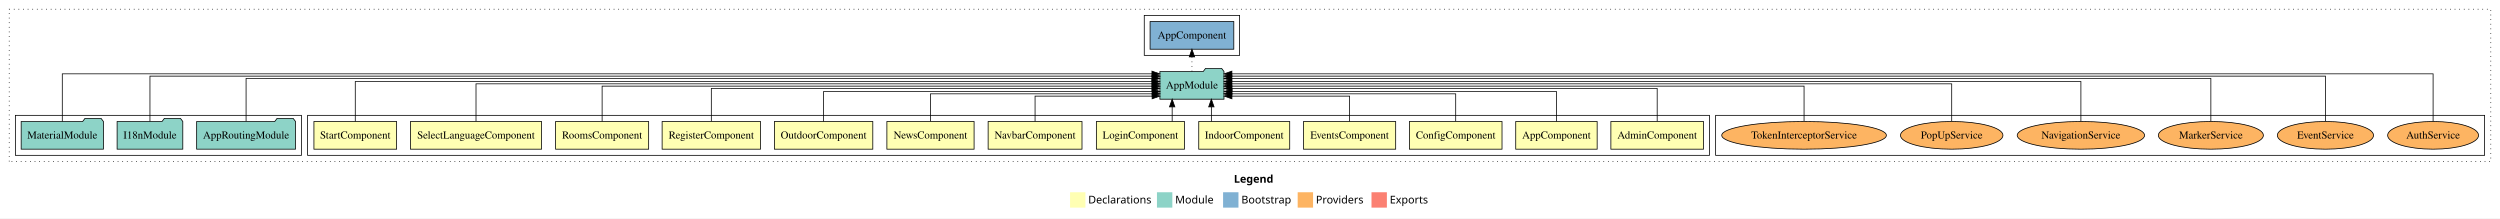
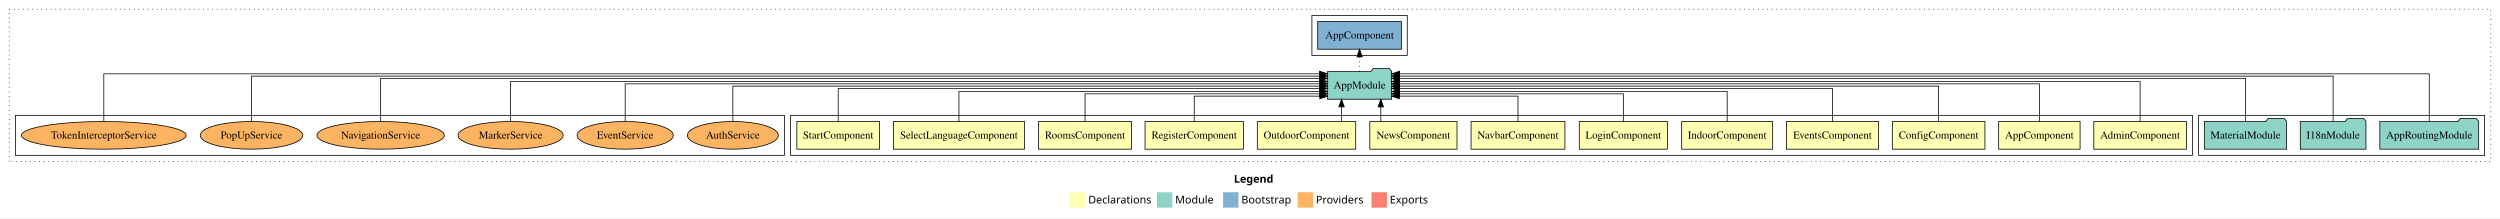
<svg xmlns="http://www.w3.org/2000/svg" width="3251pt" height="284pt" viewBox="0.00 0.00 3251.00 284.00">
  <g id="graph0" class="graph" transform="scale(1 1) rotate(0) translate(4 280)">
    <polygon fill="white" stroke="transparent" points="-4,4 -4,-280 3247,-280 3247,4 -4,4" />
    <text text-anchor="start" x="1600.51" y="-42.4" font-family="sans-serif" font-weight="bold" font-size="14.00">Legend</text>
    <polygon fill="#ffffb3" stroke="transparent" points="1387.5,-10 1387.5,-30 1407.5,-30 1407.5,-10 1387.5,-10" />
    <text text-anchor="start" x="1411.13" y="-15.4" font-family="sans-serif" font-size="14.00">  Declarations</text>
    <polygon fill="#8dd3c7" stroke="transparent" points="1500.5,-10 1500.5,-30 1520.5,-30 1520.5,-10 1500.5,-10" />
    <text text-anchor="start" x="1524.23" y="-15.4" font-family="sans-serif" font-size="14.00">  Module</text>
    <polygon fill="#80b1d3" stroke="transparent" points="1586.5,-10 1586.5,-30 1606.5,-30 1606.5,-10 1586.5,-10" />
    <text text-anchor="start" x="1610.28" y="-15.4" font-family="sans-serif" font-size="14.00">  Bootstrap</text>
    <polygon fill="#fdb462" stroke="transparent" points="1683.5,-10 1683.5,-30 1703.5,-30 1703.5,-10 1683.5,-10" />
    <text text-anchor="start" x="1707.17" y="-15.4" font-family="sans-serif" font-size="14.00">  Providers</text>
    <polygon fill="#fb8072" stroke="transparent" points="1779.5,-10 1779.5,-30 1799.5,-30 1799.5,-10 1779.5,-10" />
    <text text-anchor="start" x="1803.23" y="-15.4" font-family="sans-serif" font-size="14.00">  Exports</text>
    <g id="clust1" class="cluster">
      <polygon fill="none" stroke="black" stroke-dasharray="1,5" points="8,-70 8,-268 3235,-268 3235,-70 8,-70" />
    </g>
+     <g id="clust16" class="cluster">
+       <polygon fill="none" stroke="black" points="2855,-78 2855,-130 3227,-130 3227,-78 2855,-78" />
+     </g>
+     <g id="clust2" class="cluster">
+       <polygon fill="none" stroke="black" points="1024,-78 1024,-130 2847,-130 2847,-78 1024,-78" />
+     </g>
    <g id="clust19" class="cluster">
-       <polygon fill="none" stroke="black" points="2227,-78 2227,-130 3227,-130 3227,-78 2227,-78" />
-     </g>
-     <g id="clust2" class="cluster">
-       <polygon fill="none" stroke="black" points="396,-78 396,-130 2219,-130 2219,-78 396,-78" />
-     </g>
-     <g id="clust16" class="cluster">
-       <polygon fill="none" stroke="black" points="16,-78 16,-130 388,-130 388,-78 16,-78" />
+       <polygon fill="none" stroke="black" points="16,-78 16,-130 1016,-130 1016,-78 16,-78" />
    </g>
    <g id="clust18" class="cluster">
-       <polygon fill="none" stroke="black" points="1484,-208 1484,-260 1608,-260 1608,-208 1484,-208" />
+       <polygon fill="none" stroke="black" points="1702,-208 1702,-260 1826,-260 1826,-208 1702,-208" />
    </g>
    <g id="node1" class="node">
-       <polygon fill="#ffffb3" stroke="black" points="2211.22,-122 2090.78,-122 2090.78,-86 2211.22,-86 2211.22,-122" />
-       <text text-anchor="middle" x="2151" y="-99.8" font-family="Times,serif" font-size="14.00">AdminComponent</text>
+       <polygon fill="#ffffb3" stroke="black" points="2839.22,-122 2718.78,-122 2718.78,-86 2839.22,-86 2839.22,-122" />
+       <text text-anchor="middle" x="2779" y="-99.8" font-family="Times,serif" font-size="14.00">AdminComponent</text>
    </g>
    <g id="node14" class="node">
-       <polygon fill="#8dd3c7" stroke="black" points="1587.66,-187 1584.66,-191 1563.66,-191 1560.66,-187 1504.34,-187 1504.34,-151 1587.66,-151 1587.66,-187" />
-       <text text-anchor="middle" x="1546" y="-164.8" font-family="Times,serif" font-size="14.00">AppModule</text>
+       <polygon fill="#8dd3c7" stroke="black" points="1805.66,-187 1802.66,-191 1781.66,-191 1778.66,-187 1722.34,-187 1722.34,-151 1805.66,-151 1805.66,-187" />
+       <text text-anchor="middle" x="1764" y="-164.8" font-family="Times,serif" font-size="14.00">AppModule</text>
    </g>
    <g id="edge1" class="edge">
-       <path fill="none" stroke="black" d="M2151,-122.3C2151,-140.27 2151,-165 2151,-165 2151,-165 1598.06,-165 1598.06,-165" />
-       <polygon fill="black" stroke="black" points="1598.06,-161.5 1588.06,-165 1598.06,-168.5 1598.06,-161.5" />
+       <path fill="none" stroke="black" d="M2779,-122.03C2779,-142.77 2779,-174 2779,-174 2779,-174 1815.68,-174 1815.68,-174" />
+       <polygon fill="black" stroke="black" points="1815.68,-170.5 1805.68,-174 1815.68,-177.5 1815.68,-170.5" />
    </g>
    <g id="node2" class="node">
-       <polygon fill="#ffffb3" stroke="black" points="2072.94,-122 1967.06,-122 1967.06,-86 2072.94,-86 2072.94,-122" />
-       <text text-anchor="middle" x="2020" y="-99.8" font-family="Times,serif" font-size="14.00">AppComponent</text>
+       <polygon fill="#ffffb3" stroke="black" points="2700.94,-122 2595.06,-122 2595.06,-86 2700.94,-86 2700.94,-122" />
+       <text text-anchor="middle" x="2648" y="-99.8" font-family="Times,serif" font-size="14.00">AppComponent</text>
    </g>
    <g id="edge2" class="edge">
-       <path fill="none" stroke="black" d="M2020,-122.04C2020,-138.73 2020,-161 2020,-161 2020,-161 1598.06,-161 1598.06,-161" />
-       <polygon fill="black" stroke="black" points="1598.06,-157.5 1588.06,-161 1598.06,-164.5 1598.06,-157.5" />
+       <path fill="none" stroke="black" d="M2648,-122.31C2648,-142.15 2648,-171 2648,-171 2648,-171 1815.75,-171 1815.75,-171" />
+       <polygon fill="black" stroke="black" points="1815.75,-167.5 1805.75,-171 1815.75,-174.5 1815.75,-167.5" />
    </g>
    <g id="node3" class="node">
-       <polygon fill="#ffffb3" stroke="black" points="1949.22,-122 1828.78,-122 1828.78,-86 1949.22,-86 1949.22,-122" />
-       <text text-anchor="middle" x="1889" y="-99.8" font-family="Times,serif" font-size="14.00">ConfigComponent</text>
+       <polygon fill="#ffffb3" stroke="black" points="2577.22,-122 2456.78,-122 2456.78,-86 2577.22,-86 2577.22,-122" />
+       <text text-anchor="middle" x="2517" y="-99.8" font-family="Times,serif" font-size="14.00">ConfigComponent</text>
    </g>
    <g id="edge3" class="edge">
-       <path fill="none" stroke="black" d="M1889,-122.28C1889,-137.95 1889,-158 1889,-158 1889,-158 1597.72,-158 1597.72,-158" />
-       <polygon fill="black" stroke="black" points="1597.72,-154.5 1587.72,-158 1597.72,-161.5 1597.72,-154.5" />
+       <path fill="none" stroke="black" d="M2517,-122.17C2517,-141.09 2517,-168 2517,-168 2517,-168 1815.83,-168 1815.83,-168" />
+       <polygon fill="black" stroke="black" points="1815.83,-164.5 1805.83,-168 1815.83,-171.5 1815.83,-164.5" />
    </g>
    <g id="node4" class="node">
-       <polygon fill="#ffffb3" stroke="black" points="1810.94,-122 1691.06,-122 1691.06,-86 1810.94,-86 1810.94,-122" />
-       <text text-anchor="middle" x="1751" y="-99.8" font-family="Times,serif" font-size="14.00">EventsComponent</text>
+       <polygon fill="#ffffb3" stroke="black" points="2438.94,-122 2319.06,-122 2319.06,-86 2438.94,-86 2438.94,-122" />
+       <text text-anchor="middle" x="2379" y="-99.8" font-family="Times,serif" font-size="14.00">EventsComponent</text>
    </g>
    <g id="edge4" class="edge">
-       <path fill="none" stroke="black" d="M1751,-122.12C1751,-136.78 1751,-155 1751,-155 1751,-155 1597.98,-155 1597.98,-155" />
-       <polygon fill="black" stroke="black" points="1597.98,-151.5 1587.98,-155 1597.98,-158.5 1597.98,-151.5" />
+       <path fill="none" stroke="black" d="M2379,-122.3C2379,-140.27 2379,-165 2379,-165 2379,-165 1815.79,-165 1815.79,-165" />
+       <polygon fill="black" stroke="black" points="1815.79,-161.5 1805.79,-165 1815.79,-168.5 1815.79,-161.5" />
    </g>
    <g id="node5" class="node">
-       <polygon fill="#ffffb3" stroke="black" points="1673.15,-122 1554.85,-122 1554.85,-86 1673.15,-86 1673.15,-122" />
-       <text text-anchor="middle" x="1614" y="-99.8" font-family="Times,serif" font-size="14.00">IndoorComponent</text>
+       <polygon fill="#ffffb3" stroke="black" points="2301.15,-122 2182.85,-122 2182.85,-86 2301.15,-86 2301.15,-122" />
+       <text text-anchor="middle" x="2242" y="-99.8" font-family="Times,serif" font-size="14.00">IndoorComponent</text>
    </g>
    <g id="edge5" class="edge">
-       <path fill="none" stroke="black" d="M1571.25,-122.11C1571.25,-122.11 1571.25,-140.99 1571.25,-140.99" />
-       <polygon fill="black" stroke="black" points="1567.75,-140.99 1571.25,-150.99 1574.75,-140.99 1567.75,-140.99" />
+       <path fill="none" stroke="black" d="M2242,-122.04C2242,-138.73 2242,-161 2242,-161 2242,-161 1816,-161 1816,-161" />
+       <polygon fill="black" stroke="black" points="1816,-157.5 1806,-161 1816,-164.5 1816,-157.5" />
    </g>
    <g id="node6" class="node">
-       <polygon fill="#ffffb3" stroke="black" points="1536.28,-122 1421.72,-122 1421.72,-86 1536.28,-86 1536.28,-122" />
-       <text text-anchor="middle" x="1479" y="-99.8" font-family="Times,serif" font-size="14.00">LoginComponent</text>
+       <polygon fill="#ffffb3" stroke="black" points="2164.28,-122 2049.72,-122 2049.72,-86 2164.28,-86 2164.28,-122" />
+       <text text-anchor="middle" x="2107" y="-99.8" font-family="Times,serif" font-size="14.00">LoginComponent</text>
    </g>
    <g id="edge6" class="edge">
-       <path fill="none" stroke="black" d="M1520.28,-122.11C1520.28,-122.11 1520.28,-140.99 1520.28,-140.99" />
-       <polygon fill="black" stroke="black" points="1516.78,-140.99 1520.28,-150.99 1523.78,-140.99 1516.78,-140.99" />
+       <path fill="none" stroke="black" d="M2107,-122.28C2107,-137.95 2107,-158 2107,-158 2107,-158 1815.72,-158 1815.72,-158" />
+       <polygon fill="black" stroke="black" points="1815.72,-154.5 1805.72,-158 1815.72,-161.5 1815.72,-154.5" />
    </g>
    <g id="node7" class="node">
-       <polygon fill="#ffffb3" stroke="black" points="1403.03,-122 1280.97,-122 1280.97,-86 1403.03,-86 1403.03,-122" />
-       <text text-anchor="middle" x="1342" y="-99.8" font-family="Times,serif" font-size="14.00">NavbarComponent</text>
+       <polygon fill="#ffffb3" stroke="black" points="2031.03,-122 1908.97,-122 1908.97,-86 2031.03,-86 2031.03,-122" />
+       <text text-anchor="middle" x="1970" y="-99.8" font-family="Times,serif" font-size="14.00">NavbarComponent</text>
    </g>
    <g id="edge7" class="edge">
-       <path fill="none" stroke="black" d="M1342,-122.12C1342,-136.78 1342,-155 1342,-155 1342,-155 1494.23,-155 1494.23,-155" />
-       <polygon fill="black" stroke="black" points="1494.23,-158.5 1504.23,-155 1494.23,-151.5 1494.23,-158.5" />
+       <path fill="none" stroke="black" d="M1970,-122.12C1970,-136.78 1970,-155 1970,-155 1970,-155 1815.69,-155 1815.69,-155" />
+       <polygon fill="black" stroke="black" points="1815.69,-151.5 1805.69,-155 1815.69,-158.5 1815.69,-151.5" />
    </g>
    <g id="node8" class="node">
-       <polygon fill="#ffffb3" stroke="black" points="1262.7,-122 1149.3,-122 1149.3,-86 1262.7,-86 1262.7,-122" />
-       <text text-anchor="middle" x="1206" y="-99.8" font-family="Times,serif" font-size="14.00">NewsComponent</text>
+       <polygon fill="#ffffb3" stroke="black" points="1890.7,-122 1777.3,-122 1777.3,-86 1890.7,-86 1890.7,-122" />
+       <text text-anchor="middle" x="1834" y="-99.8" font-family="Times,serif" font-size="14.00">NewsComponent</text>
    </g>
    <g id="edge8" class="edge">
-       <path fill="none" stroke="black" d="M1206,-122.28C1206,-137.95 1206,-158 1206,-158 1206,-158 1494.31,-158 1494.31,-158" />
-       <polygon fill="black" stroke="black" points="1494.31,-161.5 1504.31,-158 1494.31,-154.5 1494.31,-161.5" />
+       <path fill="none" stroke="black" d="M1791.61,-122.11C1791.61,-122.11 1791.61,-140.99 1791.61,-140.99" />
+       <polygon fill="black" stroke="black" points="1788.11,-140.99 1791.61,-150.99 1795.11,-140.99 1788.11,-140.99" />
    </g>
    <g id="node9" class="node">
-       <polygon fill="#ffffb3" stroke="black" points="1130.99,-122 1003.01,-122 1003.01,-86 1130.99,-86 1130.99,-122" />
-       <text text-anchor="middle" x="1067" y="-99.8" font-family="Times,serif" font-size="14.00">OutdoorComponent</text>
+       <polygon fill="#ffffb3" stroke="black" points="1758.99,-122 1631.01,-122 1631.01,-86 1758.99,-86 1758.99,-122" />
+       <text text-anchor="middle" x="1695" y="-99.8" font-family="Times,serif" font-size="14.00">OutdoorComponent</text>
    </g>
    <g id="edge9" class="edge">
-       <path fill="none" stroke="black" d="M1067,-122.04C1067,-138.73 1067,-161 1067,-161 1067,-161 1494.33,-161 1494.33,-161" />
-       <polygon fill="black" stroke="black" points="1494.33,-164.5 1504.33,-161 1494.33,-157.5 1494.33,-164.5" />
+       <path fill="none" stroke="black" d="M1740.58,-122.11C1740.58,-122.11 1740.58,-140.99 1740.58,-140.99" />
+       <polygon fill="black" stroke="black" points="1737.08,-140.99 1740.58,-150.99 1744.08,-140.99 1737.08,-140.99" />
    </g>
    <g id="node10" class="node">
-       <polygon fill="#ffffb3" stroke="black" points="984.98,-122 857.02,-122 857.02,-86 984.98,-86 984.98,-122" />
-       <text text-anchor="middle" x="921" y="-99.8" font-family="Times,serif" font-size="14.00">RegisterComponent</text>
+       <polygon fill="#ffffb3" stroke="black" points="1612.98,-122 1485.02,-122 1485.02,-86 1612.98,-86 1612.98,-122" />
+       <text text-anchor="middle" x="1549" y="-99.8" font-family="Times,serif" font-size="14.00">RegisterComponent</text>
    </g>
    <g id="edge10" class="edge">
-       <path fill="none" stroke="black" d="M921,-122.3C921,-140.27 921,-165 921,-165 921,-165 1494.02,-165 1494.02,-165" />
-       <polygon fill="black" stroke="black" points="1494.02,-168.5 1504.02,-165 1494.02,-161.5 1494.02,-168.5" />
+       <path fill="none" stroke="black" d="M1549,-122.12C1549,-136.78 1549,-155 1549,-155 1549,-155 1712.29,-155 1712.29,-155" />
+       <polygon fill="black" stroke="black" points="1712.29,-158.5 1722.29,-155 1712.29,-151.5 1712.29,-158.5" />
    </g>
    <g id="node11" class="node">
-       <polygon fill="#ffffb3" stroke="black" points="839.5,-122 718.5,-122 718.5,-86 839.5,-86 839.5,-122" />
-       <text text-anchor="middle" x="779" y="-99.8" font-family="Times,serif" font-size="14.00">RoomsComponent</text>
+       <polygon fill="#ffffb3" stroke="black" points="1467.5,-122 1346.5,-122 1346.5,-86 1467.5,-86 1467.5,-122" />
+       <text text-anchor="middle" x="1407" y="-99.8" font-family="Times,serif" font-size="14.00">RoomsComponent</text>
    </g>
    <g id="edge11" class="edge">
-       <path fill="none" stroke="black" d="M779,-122.17C779,-141.09 779,-168 779,-168 779,-168 1494.22,-168 1494.22,-168" />
-       <polygon fill="black" stroke="black" points="1494.22,-171.5 1504.22,-168 1494.22,-164.5 1494.22,-171.5" />
+       <path fill="none" stroke="black" d="M1407,-122.28C1407,-137.95 1407,-158 1407,-158 1407,-158 1712,-158 1712,-158" />
+       <polygon fill="black" stroke="black" points="1712,-161.5 1722,-158 1712,-154.5 1712,-161.5" />
    </g>
    <g id="node12" class="node">
-       <polygon fill="#ffffb3" stroke="black" points="700.24,-122 529.76,-122 529.76,-86 700.24,-86 700.24,-122" />
-       <text text-anchor="middle" x="615" y="-99.8" font-family="Times,serif" font-size="14.00">SelectLanguageComponent</text>
+       <polygon fill="#ffffb3" stroke="black" points="1328.24,-122 1157.76,-122 1157.76,-86 1328.24,-86 1328.24,-122" />
+       <text text-anchor="middle" x="1243" y="-99.8" font-family="Times,serif" font-size="14.00">SelectLanguageComponent</text>
    </g>
    <g id="edge12" class="edge">
-       <path fill="none" stroke="black" d="M615,-122.31C615,-142.15 615,-171 615,-171 615,-171 1494.19,-171 1494.19,-171" />
-       <polygon fill="black" stroke="black" points="1494.19,-174.5 1504.19,-171 1494.19,-167.5 1494.19,-174.5" />
+       <path fill="none" stroke="black" d="M1243,-122.04C1243,-138.73 1243,-161 1243,-161 1243,-161 1712.25,-161 1712.25,-161" />
+       <polygon fill="black" stroke="black" points="1712.25,-164.5 1722.25,-161 1712.25,-157.5 1712.25,-164.5" />
    </g>
    <g id="node13" class="node">
-       <polygon fill="#ffffb3" stroke="black" points="511.77,-122 404.23,-122 404.23,-86 511.77,-86 511.77,-122" />
-       <text text-anchor="middle" x="458" y="-99.8" font-family="Times,serif" font-size="14.00">StartComponent</text>
+       <polygon fill="#ffffb3" stroke="black" points="1139.77,-122 1032.23,-122 1032.23,-86 1139.77,-86 1139.77,-122" />
+       <text text-anchor="middle" x="1086" y="-99.8" font-family="Times,serif" font-size="14.00">StartComponent</text>
    </g>
    <g id="edge13" class="edge">
-       <path fill="none" stroke="black" d="M458,-122.03C458,-142.77 458,-174 458,-174 458,-174 1494.02,-174 1494.02,-174" />
-       <polygon fill="black" stroke="black" points="1494.02,-177.5 1504.02,-174 1494.02,-170.5 1494.02,-177.5" />
+       <path fill="none" stroke="black" d="M1086,-122.3C1086,-140.27 1086,-165 1086,-165 1086,-165 1712.1,-165 1712.1,-165" />
+       <polygon fill="black" stroke="black" points="1712.1,-168.5 1722.1,-165 1712.1,-161.5 1712.1,-168.5" />
    </g>
    <g id="node18" class="node">
-       <polygon fill="#80b1d3" stroke="black" points="1600.44,-252 1491.56,-252 1491.56,-216 1600.44,-216 1600.44,-252" />
-       <text text-anchor="middle" x="1546" y="-229.8" font-family="Times,serif" font-size="14.00">AppComponent </text>
+       <polygon fill="#80b1d3" stroke="black" points="1818.44,-252 1709.56,-252 1709.56,-216 1818.44,-216 1818.44,-252" />
+       <text text-anchor="middle" x="1764" y="-229.8" font-family="Times,serif" font-size="14.00">AppComponent </text>
    </g>
    <g id="edge17" class="edge">
-       <path fill="none" stroke="black" stroke-dasharray="1,5" d="M1546,-187.11C1546,-187.11 1546,-205.99 1546,-205.99" />
-       <polygon fill="black" stroke="black" points="1542.5,-205.99 1546,-215.99 1549.5,-205.99 1542.5,-205.99" />
+       <path fill="none" stroke="black" stroke-dasharray="1,5" d="M1764,-187.11C1764,-187.11 1764,-205.99 1764,-205.99" />
+       <polygon fill="black" stroke="black" points="1760.5,-205.99 1764,-215.99 1767.5,-205.99 1760.5,-205.99" />
    </g>
    <g id="node15" class="node">
-       <polygon fill="#8dd3c7" stroke="black" points="380.27,-122 377.27,-126 356.27,-126 353.27,-122 251.73,-122 251.73,-86 380.27,-86 380.27,-122" />
-       <text text-anchor="middle" x="316" y="-99.8" font-family="Times,serif" font-size="14.00">AppRoutingModule</text>
+       <polygon fill="#8dd3c7" stroke="black" points="3219.27,-122 3216.27,-126 3195.27,-126 3192.27,-122 3090.73,-122 3090.73,-86 3219.27,-86 3219.27,-122" />
+       <text text-anchor="middle" x="3155" y="-99.8" font-family="Times,serif" font-size="14.00">AppRoutingModule</text>
    </g>
    <g id="edge14" class="edge">
-       <path fill="none" stroke="black" d="M316,-122.29C316,-144.21 316,-178 316,-178 316,-178 1494.02,-178 1494.02,-178" />
-       <polygon fill="black" stroke="black" points="1494.02,-181.5 1504.02,-178 1494.02,-174.5 1494.02,-181.5" />
+       <path fill="none" stroke="black" d="M3155,-122.15C3155,-145.76 3155,-184 3155,-184 3155,-184 1816.01,-184 1816.01,-184" />
+       <polygon fill="black" stroke="black" points="1816.01,-180.5 1806.01,-184 1816.01,-187.5 1816.01,-180.5" />
    </g>
    <g id="node16" class="node">
-       <polygon fill="#8dd3c7" stroke="black" points="233.71,-122 230.71,-126 209.71,-126 206.71,-122 148.29,-122 148.29,-86 233.71,-86 233.71,-122" />
-       <text text-anchor="middle" x="191" y="-99.8" font-family="Times,serif" font-size="14.00">I18nModule</text>
+       <polygon fill="#8dd3c7" stroke="black" points="3072.71,-122 3069.71,-126 3048.71,-126 3045.71,-122 2987.29,-122 2987.29,-86 3072.71,-86 3072.71,-122" />
+       <text text-anchor="middle" x="3030" y="-99.8" font-family="Times,serif" font-size="14.00">I18nModule</text>
    </g>
    <g id="edge15" class="edge">
-       <path fill="none" stroke="black" d="M191,-122.25C191,-145.02 191,-181 191,-181 191,-181 1494.34,-181 1494.34,-181" />
-       <polygon fill="black" stroke="black" points="1494.34,-184.5 1504.34,-181 1494.34,-177.5 1494.34,-184.5" />
+       <path fill="none" stroke="black" d="M3030,-122.25C3030,-145.02 3030,-181 3030,-181 3030,-181 1815.76,-181 1815.76,-181" />
+       <polygon fill="black" stroke="black" points="1815.76,-177.5 1805.76,-181 1815.76,-184.5 1815.76,-177.5" />
    </g>
    <g id="node17" class="node">
-       <polygon fill="#8dd3c7" stroke="black" points="130.47,-122 127.47,-126 106.47,-126 103.47,-122 23.53,-122 23.53,-86 130.47,-86 130.47,-122" />
-       <text text-anchor="middle" x="77" y="-99.8" font-family="Times,serif" font-size="14.00">MaterialModule</text>
+       <polygon fill="#8dd3c7" stroke="black" points="2969.47,-122 2966.47,-126 2945.47,-126 2942.47,-122 2862.53,-122 2862.53,-86 2969.47,-86 2969.47,-122" />
+       <text text-anchor="middle" x="2916" y="-99.8" font-family="Times,serif" font-size="14.00">MaterialModule</text>
    </g>
    <g id="edge16" class="edge">
-       <path fill="none" stroke="black" d="M77,-122.15C77,-145.76 77,-184 77,-184 77,-184 1494.01,-184 1494.01,-184" />
-       <polygon fill="black" stroke="black" points="1494.01,-187.5 1504.01,-184 1494.01,-180.5 1494.01,-187.5" />
+       <path fill="none" stroke="black" d="M2916,-122.29C2916,-144.21 2916,-178 2916,-178 2916,-178 1815.68,-178 1815.68,-178" />
+       <polygon fill="black" stroke="black" points="1815.68,-174.5 1805.68,-178 1815.68,-181.5 1815.68,-174.5" />
    </g>
    <g id="node19" class="node">
-       <ellipse fill="#fdb462" stroke="black" cx="3160" cy="-104" rx="59.11" ry="18" />
-       <text text-anchor="middle" x="3160" y="-99.8" font-family="Times,serif" font-size="14.00">AuthService</text>
+       <ellipse fill="#fdb462" stroke="black" cx="949" cy="-104" rx="59.11" ry="18" />
+       <text text-anchor="middle" x="949" y="-99.8" font-family="Times,serif" font-size="14.00">AuthService</text>
    </g>
    <g id="edge18" class="edge">
-       <path fill="none" stroke="black" d="M3160,-122.15C3160,-145.76 3160,-184 3160,-184 3160,-184 1597.93,-184 1597.93,-184" />
-       <polygon fill="black" stroke="black" points="1597.93,-180.5 1587.93,-184 1597.93,-187.5 1597.93,-180.5" />
+       <path fill="none" stroke="black" d="M949,-122.17C949,-141.09 949,-168 949,-168 949,-168 1712.18,-168 1712.18,-168" />
+       <polygon fill="black" stroke="black" points="1712.18,-171.5 1722.18,-168 1712.18,-164.5 1712.18,-171.5" />
    </g>
    <g id="node20" class="node">
-       <ellipse fill="#fdb462" stroke="black" cx="3020" cy="-104" rx="62.54" ry="18" />
-       <text text-anchor="middle" x="3020" y="-99.8" font-family="Times,serif" font-size="14.00">EventService</text>
+       <ellipse fill="#fdb462" stroke="black" cx="809" cy="-104" rx="62.54" ry="18" />
+       <text text-anchor="middle" x="809" y="-99.8" font-family="Times,serif" font-size="14.00">EventService</text>
    </g>
    <g id="edge19" class="edge">
-       <path fill="none" stroke="black" d="M3020,-122.25C3020,-145.02 3020,-181 3020,-181 3020,-181 1597.74,-181 1597.74,-181" />
-       <polygon fill="black" stroke="black" points="1597.74,-177.5 1587.74,-181 1597.74,-184.5 1597.74,-177.5" />
+       <path fill="none" stroke="black" d="M809,-122.31C809,-142.15 809,-171 809,-171 809,-171 1712.04,-171 1712.04,-171" />
+       <polygon fill="black" stroke="black" points="1712.04,-174.5 1722.04,-171 1712.04,-167.5 1712.04,-174.5" />
    </g>
    <g id="node21" class="node">
-       <ellipse fill="#fdb462" stroke="black" cx="2871" cy="-104" rx="68.32" ry="18" />
-       <text text-anchor="middle" x="2871" y="-99.8" font-family="Times,serif" font-size="14.00">MarkerService</text>
+       <ellipse fill="#fdb462" stroke="black" cx="660" cy="-104" rx="68.32" ry="18" />
+       <text text-anchor="middle" x="660" y="-99.8" font-family="Times,serif" font-size="14.00">MarkerService</text>
    </g>
    <g id="edge20" class="edge">
-       <path fill="none" stroke="black" d="M2871,-122.29C2871,-144.21 2871,-178 2871,-178 2871,-178 1597.84,-178 1597.84,-178" />
-       <polygon fill="black" stroke="black" points="1597.84,-174.5 1587.84,-178 1597.84,-181.5 1597.84,-174.5" />
+       <path fill="none" stroke="black" d="M660,-122.03C660,-142.77 660,-174 660,-174 660,-174 1712.07,-174 1712.07,-174" />
+       <polygon fill="black" stroke="black" points="1712.07,-177.5 1722.07,-174 1712.07,-170.5 1712.07,-177.5" />
    </g>
    <g id="node22" class="node">
-       <ellipse fill="#fdb462" stroke="black" cx="2702" cy="-104" rx="82.8" ry="18" />
-       <text text-anchor="middle" x="2702" y="-99.8" font-family="Times,serif" font-size="14.00">NavigationService</text>
+       <ellipse fill="#fdb462" stroke="black" cx="491" cy="-104" rx="82.8" ry="18" />
+       <text text-anchor="middle" x="491" y="-99.8" font-family="Times,serif" font-size="14.00">NavigationService</text>
    </g>
    <g id="edge21" class="edge">
-       <path fill="none" stroke="black" d="M2702,-122.03C2702,-142.77 2702,-174 2702,-174 2702,-174 1597.83,-174 1597.83,-174" />
-       <polygon fill="black" stroke="black" points="1597.83,-170.5 1587.83,-174 1597.83,-177.5 1597.83,-170.5" />
+       <path fill="none" stroke="black" d="M491,-122.29C491,-144.21 491,-178 491,-178 491,-178 1712.01,-178 1712.01,-178" />
+       <polygon fill="black" stroke="black" points="1712.01,-181.5 1722.01,-178 1712.01,-174.5 1712.01,-181.5" />
    </g>
    <g id="node23" class="node">
-       <ellipse fill="#fdb462" stroke="black" cx="2534" cy="-104" rx="66.63" ry="18" />
-       <text text-anchor="middle" x="2534" y="-99.8" font-family="Times,serif" font-size="14.00">PopUpService</text>
+       <ellipse fill="#fdb462" stroke="black" cx="323" cy="-104" rx="66.63" ry="18" />
+       <text text-anchor="middle" x="323" y="-99.8" font-family="Times,serif" font-size="14.00">PopUpService</text>
    </g>
    <g id="edge22" class="edge">
-       <path fill="none" stroke="black" d="M2534,-122.31C2534,-142.15 2534,-171 2534,-171 2534,-171 1597.82,-171 1597.82,-171" />
-       <polygon fill="black" stroke="black" points="1597.82,-167.5 1587.82,-171 1597.82,-174.5 1597.82,-167.5" />
+       <path fill="none" stroke="black" d="M323,-122.25C323,-145.02 323,-181 323,-181 323,-181 1712.04,-181 1712.04,-181" />
+       <polygon fill="black" stroke="black" points="1712.04,-184.5 1722.04,-181 1712.04,-177.5 1712.04,-184.5" />
    </g>
    <g id="node24" class="node">
-       <ellipse fill="#fdb462" stroke="black" cx="2342" cy="-104" rx="107.04" ry="18" />
-       <text text-anchor="middle" x="2342" y="-99.8" font-family="Times,serif" font-size="14.00">TokenInterceptorService</text>
+       <ellipse fill="#fdb462" stroke="black" cx="131" cy="-104" rx="107.04" ry="18" />
+       <text text-anchor="middle" x="131" y="-99.8" font-family="Times,serif" font-size="14.00">TokenInterceptorService</text>
    </g>
    <g id="edge23" class="edge">
-       <path fill="none" stroke="black" d="M2342,-122.17C2342,-141.09 2342,-168 2342,-168 2342,-168 1597.68,-168 1597.68,-168" />
-       <polygon fill="black" stroke="black" points="1597.68,-164.5 1587.68,-168 1597.68,-171.5 1597.68,-164.5" />
+       <path fill="none" stroke="black" d="M131,-122.15C131,-145.76 131,-184 131,-184 131,-184 1711.99,-184 1711.99,-184" />
+       <polygon fill="black" stroke="black" points="1711.99,-187.5 1721.99,-184 1711.99,-180.5 1711.99,-187.5" />
    </g>
  </g>
</svg>
